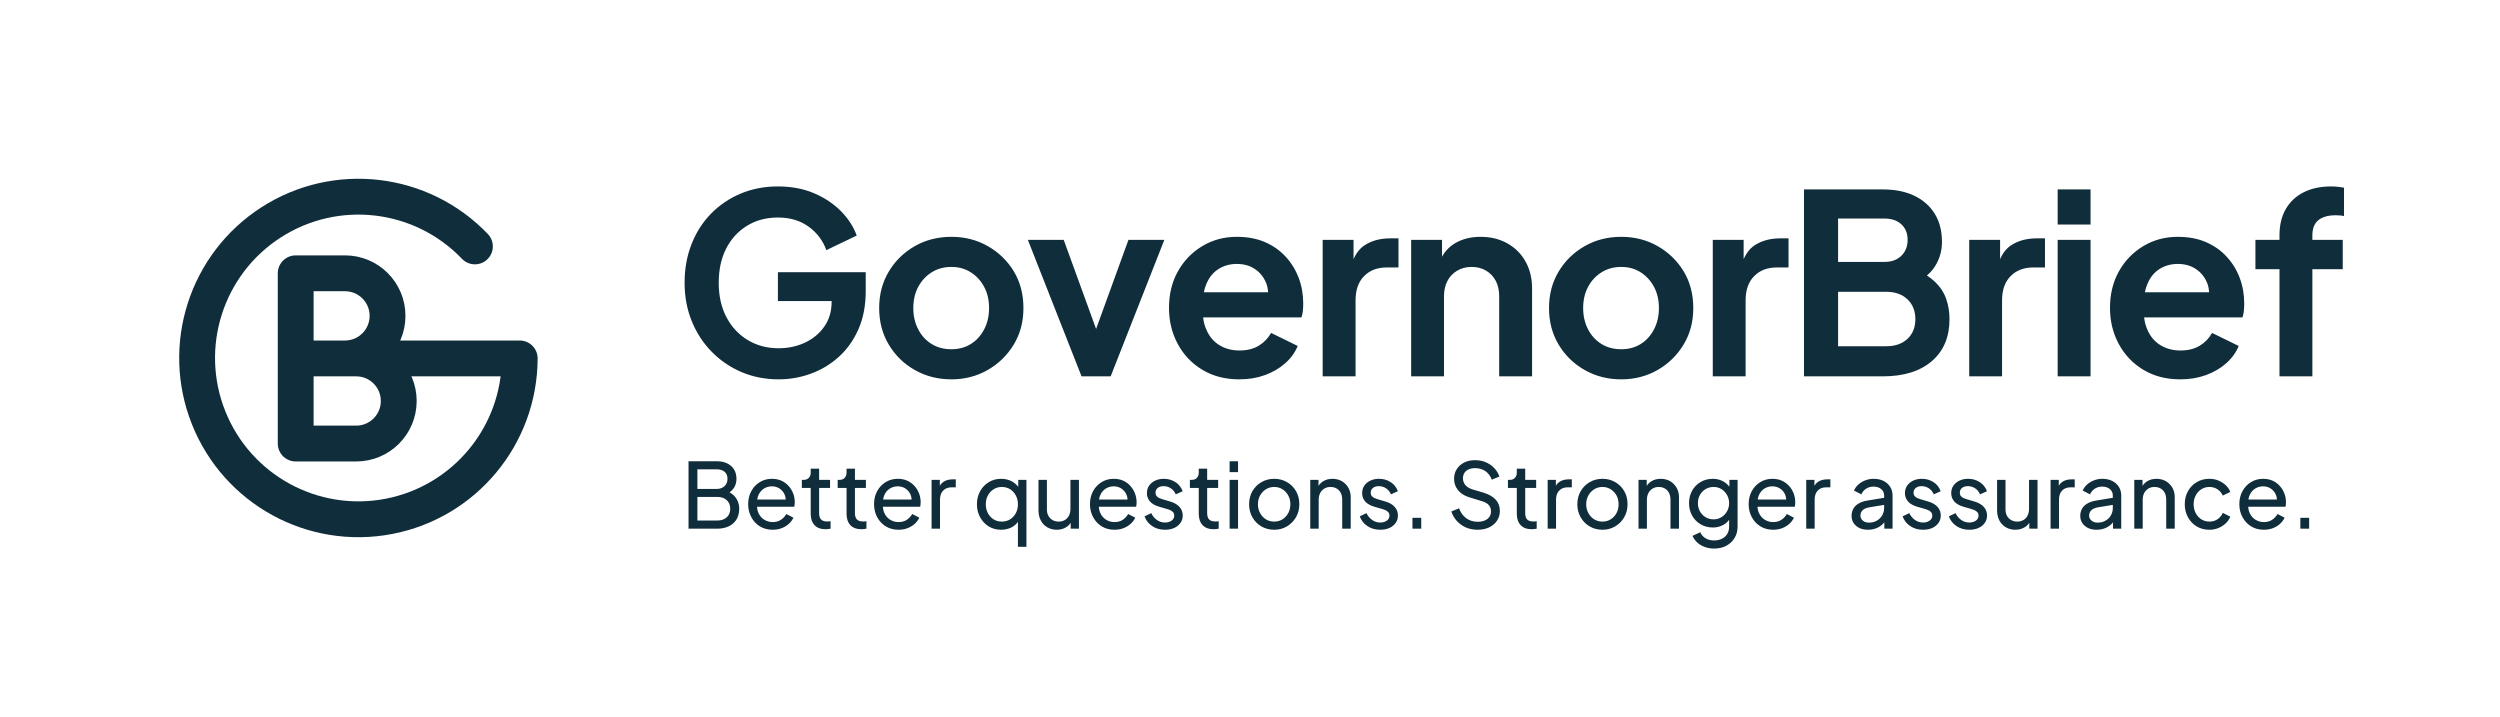
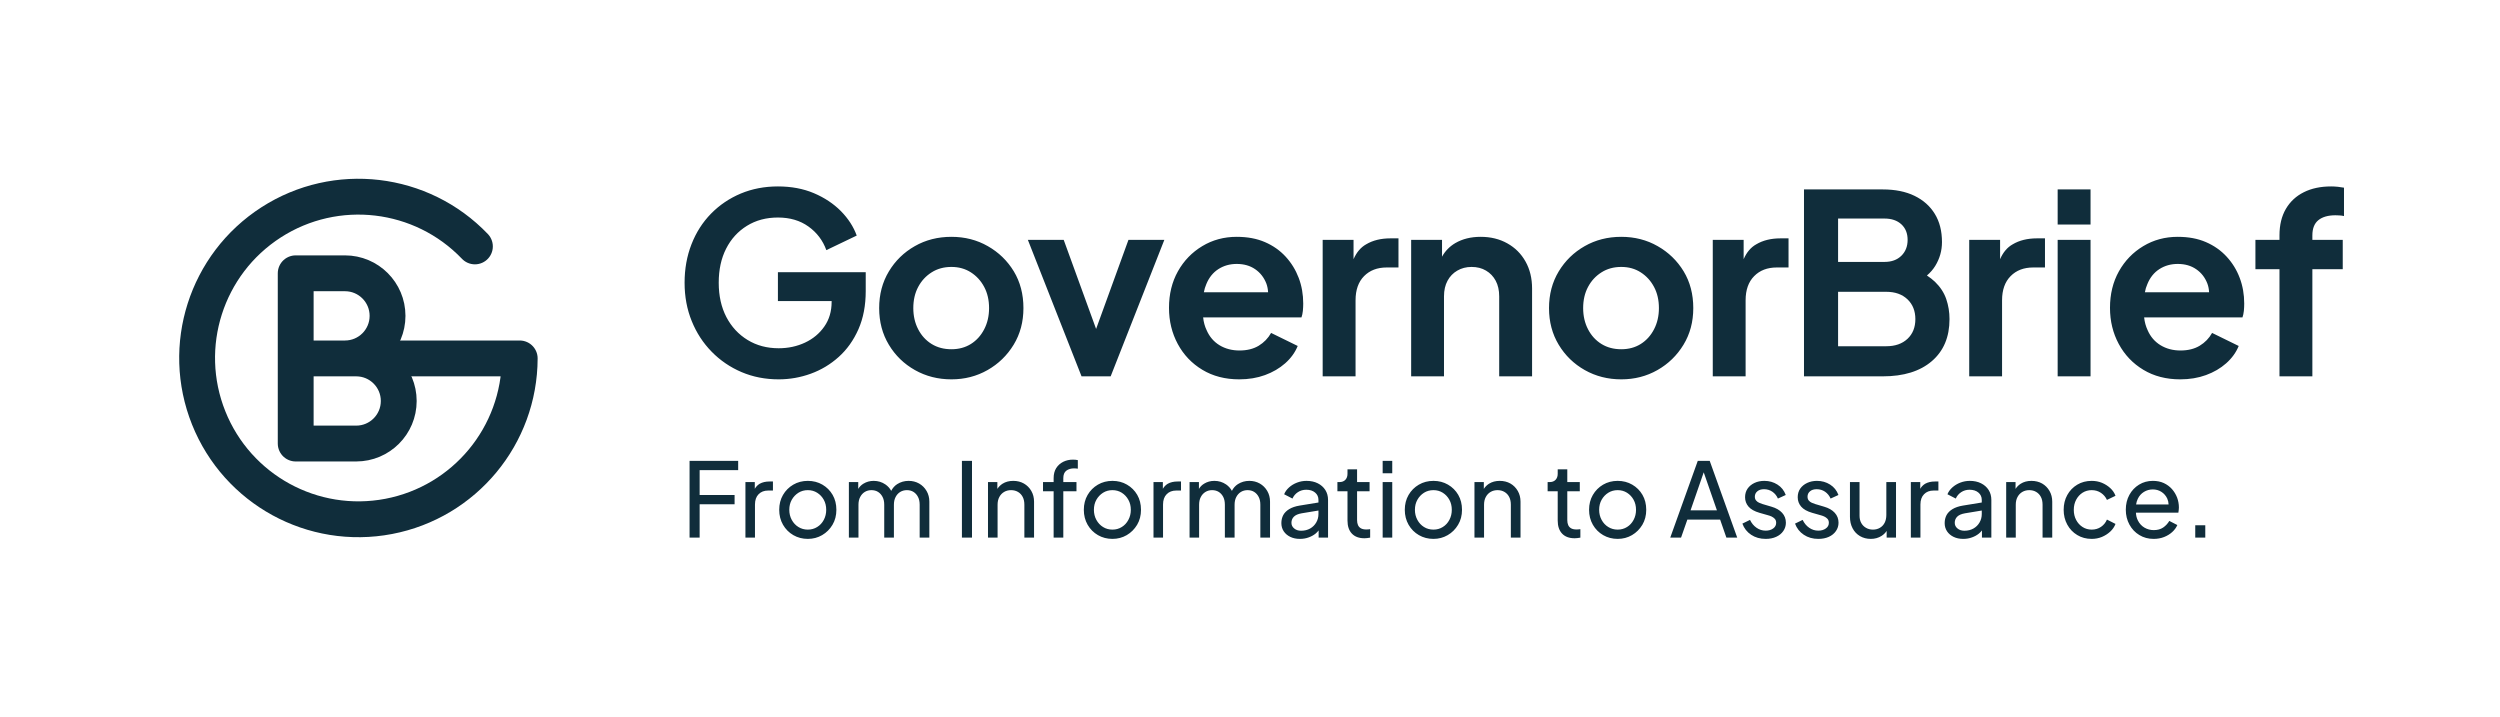
- <svg xmlns="http://www.w3.org/2000/svg" role="img" aria-label="GovernorBrief – Better questions. Stronger assurance." width="558" height="160" viewBox="0 0 558 160">
+ <svg xmlns="http://www.w3.org/2000/svg" role="img" aria-label="GovernorBrief – From Information to Assurance." width="558" height="160" viewBox="0 0 558 160">
  <g transform="translate(30 30)">
    <path d="M76,25 A36,36 0 1 0 86,50 L57,50" fill="none" stroke="#102d3b" stroke-width="8" stroke-linecap="round" stroke-linejoin="round" />
    <path d="M36,31 V69 M36,31 H47 a9.5,9.5 0 0 1 0,19 H36 M47,50 H49.5 a9.5,9.5 0 0 1 0,19 H36" fill="none" stroke="#102d3b" stroke-width="8" stroke-linecap="round" stroke-linejoin="round" />
  </g>
  <path d="M173.8 84.67L173.8 84.67Q169.32 84.67 165.51 83.05Q161.7 81.42 158.85 78.51Q155.99 75.6 154.4 71.68Q152.8 67.76 152.8 63.11Q152.8 58.46 154.34 54.52Q155.88 50.57 158.71 47.68Q161.54 44.8 165.34 43.2Q169.15 41.61 173.63 41.61Q178.11 41.61 181.67 43.12Q185.22 44.63 187.69 47.12Q190.15 49.62 191.22 52.58L191.22 52.58L184.44 55.83Q183.26 52.58 180.46 50.57Q177.66 48.55 173.63 48.55L173.63 48.55Q169.71 48.55 166.72 50.4Q163.72 52.25 162.07 55.5Q160.42 58.74 160.42 63.11Q160.42 67.48 162.12 70.76Q163.83 74.03 166.86 75.88Q169.88 77.73 173.8 77.73L173.8 77.73Q176.99 77.73 179.68 76.47Q182.37 75.21 183.99 72.88Q185.62 70.56 185.62 67.37L185.62 67.37L185.62 67.2L173.63 67.2L173.63 60.76L193.23 60.76L193.23 64.96Q193.23 69.78 191.61 73.47Q189.98 77.17 187.21 79.66Q184.44 82.15 180.97 83.41Q177.5 84.67 173.8 84.67M212.36 84.67L212.36 84.67Q207.88 84.67 204.21 82.6Q200.54 80.53 198.39 76.94Q196.23 73.36 196.23 68.77L196.23 68.77Q196.23 64.18 198.39 60.59Q200.54 57.01 204.18 54.94Q207.82 52.86 212.36 52.86L212.36 52.86Q216.84 52.86 220.48 54.94Q224.12 57.01 226.28 60.56Q228.43 64.12 228.43 68.77L228.43 68.77Q228.43 73.36 226.25 76.94Q224.06 80.53 220.42 82.6Q216.78 84.67 212.36 84.67M212.36 77.95L212.36 77.95Q214.82 77.95 216.7 76.78Q218.58 75.6 219.67 73.5Q220.76 71.4 220.76 68.77L220.76 68.77Q220.76 66.08 219.67 64.04Q218.58 61.99 216.7 60.79Q214.82 59.58 212.36 59.58L212.36 59.58Q209.84 59.58 207.94 60.79Q206.03 61.99 204.94 64.04Q203.85 66.08 203.85 68.77L203.85 68.77Q203.85 71.4 204.94 73.5Q206.03 75.6 207.94 76.78Q209.84 77.95 212.36 77.95M247.9 84L241.4 84L229.42 53.54L237.42 53.54L244.65 73.42L251.87 53.54L259.88 53.54L247.9 84M276.6 84.67L276.6 84.67Q271.9 84.67 268.37 82.54Q264.84 80.42 262.88 76.78Q260.92 73.14 260.92 68.71L260.92 68.71Q260.92 64.12 262.91 60.56Q264.9 57.01 268.34 54.94Q271.78 52.86 276.04 52.86L276.04 52.86Q279.62 52.86 282.34 54.04Q285.06 55.22 286.96 57.29Q288.86 59.36 289.87 62.02Q290.88 64.68 290.88 67.76L290.88 67.76Q290.88 68.54 290.8 69.38Q290.71 70.22 290.49 70.84L290.49 70.84L268.54 70.84Q268.7 72.41 269.32 73.7L269.32 73.7Q270.27 75.88 272.2 77.06Q274.14 78.23 276.66 78.23Q279.18 78.23 280.94 77.17Q282.7 76.1 283.71 74.31L283.71 74.31L289.65 77.22Q288.75 79.41 286.85 81.09Q284.94 82.77 282.34 83.72Q279.74 84.67 276.6 84.67M268.7 65.24L268.7 65.24L283.04 65.24Q282.98 64.18 282.65 63.28L282.65 63.28Q281.86 61.26 280.16 60.09Q278.45 58.91 276.04 58.91L276.04 58.91Q273.74 58.91 271.95 60.06Q270.16 61.21 269.26 63.39L269.26 63.39Q268.87 64.29 268.7 65.24M302.56 84L295.22 84L295.22 53.54L302.11 53.54L302.11 57.85Q303.12 55.55 304.91 54.54L304.91 54.54Q307.15 53.2 310.34 53.2L310.34 53.2L312.14 53.2L312.14 59.7L309.5 59.7Q306.37 59.7 304.46 61.63Q302.56 63.56 302.56 67.03L302.56 67.03L302.56 84M322.3 84L314.97 84L314.97 53.54L321.86 53.54L321.86 57.29Q322.92 55.38 324.82 54.26L324.82 54.26Q327.23 52.86 330.48 52.86L330.48 52.86Q333.84 52.86 336.44 54.32Q339.05 55.78 340.5 58.38Q341.96 60.98 341.96 64.4L341.96 64.4L341.96 84L334.62 84L334.62 66.14Q334.62 64.12 333.84 62.66Q333.06 61.21 331.68 60.4Q330.31 59.58 328.46 59.58L328.46 59.58Q326.67 59.58 325.27 60.4Q323.87 61.21 323.09 62.66Q322.3 64.12 322.3 66.14L322.3 66.14L322.3 84M361.87 84.67L361.87 84.67Q357.39 84.67 353.72 82.6Q350.06 80.53 347.9 76.94Q345.74 73.36 345.74 68.77L345.74 68.77Q345.74 64.18 347.9 60.59Q350.06 57.01 353.7 54.94Q357.34 52.86 361.87 52.86L361.87 52.86Q366.35 52.86 369.99 54.94Q373.63 57.01 375.79 60.56Q377.94 64.12 377.94 68.77L377.94 68.77Q377.94 73.36 375.76 76.94Q373.58 80.53 369.94 82.6Q366.3 84.67 361.87 84.67M361.87 77.95L361.87 77.95Q364.34 77.95 366.21 76.78Q368.09 75.6 369.18 73.5Q370.27 71.4 370.27 68.77L370.27 68.77Q370.27 66.08 369.18 64.04Q368.09 61.99 366.21 60.79Q364.34 59.58 361.87 59.58L361.87 59.58Q359.35 59.58 357.45 60.79Q355.54 61.99 354.45 64.04Q353.36 66.08 353.36 68.77L353.36 68.77Q353.36 71.4 354.45 73.5Q355.54 75.6 357.45 76.78Q359.35 77.95 361.87 77.95M389.62 84L382.29 84L382.29 53.54L389.18 53.54L389.18 57.85Q390.18 55.55 391.98 54.54L391.98 54.54Q394.22 53.2 397.41 53.2L397.41 53.2L399.2 53.2L399.2 59.7L396.57 59.7Q393.43 59.7 391.53 61.63Q389.62 63.56 389.62 67.03L389.62 67.03L389.62 84M420.23 84L402.65 84L402.65 42.28L420.23 42.28Q424.38 42.28 427.32 43.71Q430.26 45.14 431.85 47.74Q433.45 50.34 433.45 54.04L433.45 54.04Q433.45 56.9 431.94 59.36L431.94 59.36Q431.21 60.54 430.09 61.49L430.09 61.49Q431.1 62.16 431.88 62.89L431.88 62.89Q433.67 64.62 434.4 66.75Q435.13 68.88 435.13 71.23L435.13 71.23Q435.13 77.22 431.18 80.61Q427.23 84 420.23 84L420.23 84M410.26 65.13L410.26 77.28L421.02 77.28Q423.98 77.28 425.75 75.63Q427.51 73.98 427.51 71.23Q427.51 68.49 425.75 66.81Q423.98 65.13 421.02 65.13L421.02 65.13L410.26 65.13M410.26 48.78L410.26 58.46L420.62 58.46Q422.98 58.46 424.38 57.09Q425.78 55.72 425.78 53.54Q425.78 51.35 424.38 50.06Q422.98 48.78 420.62 48.78L420.62 48.78L410.26 48.78M446.86 84L439.53 84L439.53 53.54L446.42 53.54L446.42 57.85Q447.42 55.55 449.22 54.54L449.22 54.54Q451.46 53.2 454.65 53.2L454.65 53.2L456.44 53.2L456.44 59.7L453.81 59.7Q450.67 59.7 448.77 61.63Q446.86 63.56 446.86 67.03L446.86 67.03L446.86 84M466.61 84L459.27 84L459.27 53.54L466.61 53.54L466.61 84M466.61 50.12L459.27 50.12L459.27 42.28L466.61 42.28L466.61 50.12M486.63 84.67L486.63 84.67Q481.93 84.67 478.4 82.54Q474.87 80.42 472.91 76.78Q470.95 73.14 470.95 68.71L470.95 68.71Q470.95 64.12 472.94 60.56Q474.93 57.01 478.37 54.94Q481.82 52.86 486.07 52.86L486.07 52.86Q489.66 52.86 492.37 54.04Q495.09 55.22 496.99 57.29Q498.9 59.36 499.9 62.02Q500.91 64.68 500.91 67.76L500.91 67.76Q500.91 68.54 500.83 69.38Q500.74 70.22 500.52 70.84L500.52 70.84L478.57 70.84Q478.74 72.41 479.35 73.7L479.35 73.7Q480.3 75.88 482.24 77.06Q484.17 78.23 486.69 78.23Q489.21 78.23 490.97 77.17Q492.74 76.1 493.74 74.31L493.74 74.31L499.68 77.22Q498.78 79.41 496.88 81.09Q494.98 82.77 492.37 83.72Q489.77 84.67 486.63 84.67M478.74 65.24L478.74 65.24L493.07 65.24Q493.02 64.18 492.68 63.28L492.68 63.28Q491.9 61.26 490.19 60.09Q488.48 58.91 486.07 58.91L486.07 58.91Q483.78 58.91 481.98 60.06Q480.19 61.21 479.3 63.39L479.3 63.39Q478.9 64.29 478.74 65.24M516.12 84L508.78 84L508.78 60.09L503.41 60.09L503.41 53.54L508.78 53.54L508.78 52.53Q508.78 49.06 510.21 46.62Q511.64 44.18 514.22 42.9Q516.79 41.61 520.32 41.61L520.32 41.61Q520.99 41.61 521.8 41.69Q522.62 41.78 523.18 41.89L523.18 41.89L523.18 48.22Q522.62 48.1 522.14 48.08Q521.66 48.05 521.27 48.05L521.27 48.05Q518.81 48.05 517.46 49.14Q516.12 50.23 516.12 52.53L516.12 52.53L516.12 53.54L522.9 53.54L522.9 60.09L516.12 60.09L516.12 84" fill="#102d3b" />
-   <path d="M160.02 118L153.68 118L153.68 102.95L160 102.95Q161.35 102.95 162.33 103.44Q163.31 103.92 163.85 104.8Q164.38 105.68 164.38 106.89L164.38 106.89Q164.38 108 163.82 108.89L163.82 108.89Q163.43 109.48 162.85 109.9L162.85 109.9Q163.33 110.16 163.72 110.51L163.72 110.51Q164.34 111.11 164.67 111.89Q164.99 112.67 164.99 113.54L164.99 113.54Q164.99 115.62 163.66 116.81Q162.32 118 160.02 118L160.02 118M155.66 110.91L155.66 116.18L160.1 116.18Q161.41 116.18 162.2 115.47Q162.99 114.77 162.99 113.56Q162.99 112.34 162.2 111.63Q161.41 110.91 160.1 110.91L160.1 110.91L155.66 110.91M155.66 104.75L155.66 109.13L159.96 109.13Q161.05 109.13 161.72 108.5Q162.38 107.86 162.38 106.87L162.38 106.87Q162.38 105.84 161.72 105.29Q161.05 104.75 159.96 104.75L159.96 104.75L155.66 104.75M172.44 118.24L172.44 118.24Q170.87 118.24 169.63 117.5Q168.4 116.75 167.7 115.44Q166.99 114.14 166.99 112.53L166.99 112.53Q166.99 110.89 167.69 109.62Q168.38 108.34 169.58 107.61Q170.79 106.87 172.28 106.87L172.28 106.87Q173.49 106.87 174.43 107.3Q175.37 107.74 176.03 108.48Q176.68 109.21 177.04 110.15Q177.39 111.09 177.39 112.1L177.39 112.1Q177.39 112.32 177.36 112.6Q177.33 112.87 177.29 113.11L177.29 113.11L168.97 113.11Q169.01 113.96 169.35 114.63L169.35 114.63Q169.8 115.54 170.63 116.03Q171.47 116.53 172.46 116.53L172.46 116.53Q173.55 116.53 174.3 116.02Q175.05 115.52 175.51 114.73L175.51 114.73L177.09 115.54Q176.77 116.28 176.09 116.9Q175.41 117.52 174.49 117.88Q173.57 118.24 172.44 118.24M169.01 111.5L169.01 111.5L175.37 111.5Q175.35 110.87 175.11 110.34L175.11 110.34Q174.72 109.52 173.98 109.03Q173.23 108.55 172.28 108.55Q171.33 108.55 170.54 109.03Q169.76 109.52 169.33 110.4L169.33 110.4Q169.09 110.91 169.01 111.5M184.26 118.12L184.26 118.12Q182.66 118.12 181.81 117.21Q180.95 116.3 180.95 114.65L180.95 114.65L180.95 108.91L178.97 108.91L178.97 107.11L179.37 107.11Q180.1 107.11 180.52 106.67Q180.95 106.22 180.95 105.5L180.95 105.5L180.95 104.61L182.83 104.61L182.83 107.11L185.27 107.11L185.27 108.91L182.83 108.91L182.83 114.59Q182.83 115.13 183 115.54Q183.17 115.94 183.57 116.17Q183.98 116.4 184.64 116.4L184.64 116.4Q184.78 116.4 185 116.38Q185.21 116.36 185.39 116.34L185.39 116.34L185.39 118Q185.13 118.06 184.8 118.09Q184.48 118.12 184.26 118.12M192.26 118.12L192.26 118.12Q190.66 118.12 189.8 117.21Q188.95 116.3 188.95 114.65L188.95 114.65L188.95 108.91L186.97 108.91L186.97 107.11L187.37 107.11Q188.1 107.11 188.52 106.67Q188.95 106.22 188.95 105.5L188.95 105.5L188.95 104.61L190.82 104.61L190.82 107.11L193.27 107.11L193.27 108.91L190.82 108.91L190.82 114.59Q190.82 115.13 191 115.54Q191.17 115.94 191.57 116.17Q191.98 116.4 192.64 116.4L192.64 116.4Q192.78 116.4 193 116.38Q193.21 116.36 193.39 116.34L193.39 116.34L193.39 118Q193.13 118.06 192.8 118.09Q192.48 118.12 192.26 118.12M200.54 118.24L200.54 118.24Q198.96 118.24 197.73 117.5Q196.5 116.75 195.79 115.44Q195.09 114.14 195.09 112.53L195.09 112.53Q195.09 110.89 195.78 109.62Q196.48 108.34 197.68 107.61Q198.88 106.87 200.38 106.87L200.38 106.87Q201.59 106.87 202.53 107.3Q203.47 107.74 204.13 108.48Q204.78 109.21 205.14 110.15Q205.49 111.09 205.49 112.1L205.49 112.1Q205.49 112.32 205.46 112.6Q205.43 112.87 205.39 113.11L205.39 113.11L197.07 113.11Q197.11 113.96 197.45 114.63L197.45 114.63Q197.89 115.54 198.73 116.03Q199.57 116.53 200.56 116.53L200.56 116.53Q201.65 116.53 202.4 116.02Q203.15 115.52 203.61 114.73L203.61 114.73L205.19 115.54Q204.86 116.28 204.19 116.9Q203.51 117.52 202.59 117.88Q201.67 118.24 200.54 118.24M197.11 111.5L197.11 111.5L203.47 111.5Q203.45 110.87 203.21 110.34L203.21 110.34Q202.82 109.52 202.08 109.03Q201.33 108.55 200.38 108.55Q199.43 108.55 198.64 109.03Q197.85 109.52 197.43 110.4L197.43 110.4Q197.19 110.91 197.11 111.5M209.81 118L207.93 118L207.93 107.11L209.77 107.11L209.77 108.43Q210.14 107.8 210.74 107.44L210.74 107.44Q211.53 106.99 212.66 106.99L212.66 106.99L213.33 106.99L213.33 108.77L212.38 108.77Q211.23 108.77 210.52 109.49Q209.81 110.2 209.81 111.52L209.81 111.52L209.81 118M229.1 122.04L227.2 122.04L227.2 116.48Q226.68 117.21 225.87 117.66L225.87 117.66Q224.78 118.24 223.45 118.24L223.45 118.24Q221.91 118.24 220.69 117.5Q219.47 116.75 218.76 115.45Q218.05 114.16 218.05 112.57L218.05 112.57Q218.05 110.93 218.76 109.65Q219.47 108.36 220.69 107.62Q221.91 106.87 223.45 106.87L223.45 106.87Q224.8 106.87 225.85 107.44L225.85 107.44Q226.7 107.92 227.27 108.65L227.27 108.65L227.27 107.11L229.1 107.11L229.1 122.04M223.61 116.42L223.61 116.42Q224.64 116.42 225.45 115.92Q226.26 115.41 226.73 114.54Q227.2 113.66 227.2 112.57L227.2 112.57Q227.2 111.46 226.73 110.58Q226.26 109.7 225.45 109.19Q224.64 108.69 223.61 108.69L223.61 108.69Q222.6 108.69 221.78 109.2Q220.96 109.72 220.5 110.58Q220.03 111.44 220.03 112.57L220.03 112.57Q220.03 113.66 220.5 114.54Q220.96 115.41 221.77 115.92Q222.58 116.42 223.61 116.42M235.87 118.24L235.87 118.24Q234.7 118.24 233.76 117.7Q232.82 117.15 232.31 116.17Q231.79 115.19 231.79 113.92L231.79 113.92L231.79 107.11L233.67 107.11L233.67 113.72Q233.67 114.53 234 115.13Q234.34 115.74 234.93 116.08Q235.53 116.42 236.29 116.42Q237.06 116.42 237.66 116.08Q238.25 115.74 238.59 115.09Q238.92 114.44 238.92 113.56L238.92 113.56L238.92 107.11L240.82 107.11L240.82 118L238.98 118L238.98 116.69Q238.6 117.27 237.99 117.66L237.99 117.66Q237.06 118.24 235.87 118.24M248.74 118.24L248.74 118.24Q247.16 118.24 245.93 117.5Q244.7 116.75 243.99 115.44Q243.28 114.14 243.28 112.53L243.28 112.53Q243.28 110.89 243.98 109.62Q244.68 108.34 245.88 107.61Q247.08 106.87 248.58 106.87L248.58 106.87Q249.79 106.87 250.73 107.3Q251.67 107.74 252.32 108.48Q252.98 109.21 253.33 110.15Q253.69 111.09 253.69 112.1L253.69 112.1Q253.69 112.32 253.66 112.6Q253.63 112.87 253.59 113.11L253.59 113.11L245.26 113.11Q245.3 113.96 245.65 114.63L245.65 114.63Q246.09 115.54 246.93 116.03Q247.77 116.53 248.76 116.53L248.76 116.53Q249.85 116.53 250.6 116.02Q251.34 115.52 251.81 114.73L251.81 114.73L253.38 115.54Q253.06 116.28 252.38 116.9Q251.71 117.52 250.79 117.88Q249.87 118.24 248.74 118.24M245.3 111.5L245.3 111.5L251.67 111.5Q251.65 110.87 251.4 110.34L251.4 110.34Q251.02 109.52 250.27 109.03Q249.53 108.55 248.58 108.55Q247.63 108.55 246.84 109.03Q246.05 109.52 245.63 110.4L245.63 110.4Q245.38 110.91 245.3 111.5M260.03 118.24L260.03 118.24Q258.39 118.24 257.18 117.43Q255.97 116.63 255.46 115.25L255.46 115.25L256.96 114.53Q257.42 115.5 258.23 116.06Q259.04 116.63 260.03 116.63L260.03 116.63Q260.92 116.63 261.5 116.2Q262.09 115.78 262.09 115.09L262.09 115.09Q262.09 114.61 261.82 114.31Q261.54 114.02 261.16 113.85Q260.78 113.68 260.45 113.6L260.45 113.6L258.82 113.13Q257.34 112.71 256.67 111.92Q255.99 111.13 255.99 110.08L255.99 110.08Q255.99 109.11 256.48 108.39Q256.98 107.68 257.84 107.27Q258.7 106.87 259.77 106.87L259.77 106.87Q261.2 106.87 262.34 107.6Q263.48 108.32 263.97 109.64L263.97 109.64L262.43 110.34Q262.07 109.5 261.34 109Q260.62 108.51 259.71 108.51L259.71 108.51Q258.88 108.51 258.39 108.92Q257.91 109.33 257.91 109.96L257.91 109.96Q257.91 110.42 258.15 110.72Q258.39 111.01 258.74 111.16Q259.08 111.31 259.4 111.41L259.4 111.41L261.18 111.94Q262.51 112.32 263.25 113.13Q263.99 113.94 263.99 115.07L263.99 115.07Q263.99 115.98 263.48 116.71Q262.98 117.43 262.09 117.84Q261.2 118.24 260.03 118.24M270.88 118.12L270.88 118.12Q269.28 118.12 268.42 117.21Q267.56 116.3 267.56 114.65L267.56 114.65L267.56 108.91L265.58 108.91L265.58 107.11L265.99 107.11Q266.72 107.11 267.14 106.67Q267.56 106.22 267.56 105.5L267.56 105.5L267.56 104.61L269.44 104.61L269.44 107.11L271.89 107.11L271.89 108.91L269.44 108.91L269.44 114.59Q269.44 115.13 269.61 115.54Q269.79 115.94 270.19 116.17Q270.59 116.4 271.26 116.4L271.26 116.4Q271.4 116.4 271.61 116.38Q271.83 116.36 272.01 116.34L272.01 116.34L272.01 118Q271.75 118.06 271.42 118.09Q271.1 118.12 270.88 118.12M276.33 118L274.45 118L274.45 107.11L276.33 107.11L276.33 118M276.33 105.38L274.45 105.38L274.45 102.95L276.33 102.95L276.33 105.38M284.41 118.24L284.41 118.24Q282.84 118.24 281.56 117.51Q280.29 116.77 279.54 115.47Q278.8 114.18 278.8 112.55L278.8 112.55Q278.8 110.91 279.53 109.64Q280.27 108.36 281.54 107.62Q282.82 106.87 284.41 106.87L284.41 106.87Q285.99 106.87 287.26 107.61Q288.53 108.34 289.27 109.62Q290.01 110.89 290.01 112.55L290.01 112.55Q290.01 114.2 289.24 115.49Q288.47 116.77 287.21 117.51Q285.95 118.24 284.41 118.24M284.41 116.42L284.41 116.42Q285.42 116.42 286.24 115.92Q287.06 115.41 287.53 114.53Q288.01 113.64 288.01 112.55L288.01 112.55Q288.01 111.44 287.53 110.58Q287.06 109.72 286.24 109.2Q285.42 108.69 284.41 108.69L284.41 108.69Q283.38 108.69 282.56 109.2Q281.74 109.72 281.26 110.58Q280.77 111.44 280.77 112.55L280.77 112.55Q280.77 113.64 281.26 114.53Q281.74 115.41 282.56 115.92Q283.38 116.42 284.41 116.42M294.33 118L292.45 118L292.45 107.11L294.29 107.11L294.29 108.45Q294.67 107.84 295.3 107.44L295.3 107.44Q296.19 106.87 297.4 106.87L297.4 106.87Q298.57 106.87 299.49 107.39Q300.41 107.92 300.94 108.85Q301.48 109.78 301.48 110.95L301.48 110.95L301.48 118L299.58 118L299.58 111.56Q299.58 110.65 299.26 110.02Q298.93 109.39 298.34 109.04Q297.74 108.69 296.98 108.69Q296.21 108.69 295.61 109.04Q295.02 109.39 294.67 110.03Q294.33 110.67 294.33 111.56L294.33 111.56L294.33 118M308.07 118.24L308.07 118.24Q306.43 118.24 305.22 117.43Q304 116.63 303.5 115.25L303.5 115.25L304.99 114.53Q305.46 115.5 306.27 116.06Q307.08 116.63 308.07 116.63L308.07 116.63Q308.95 116.63 309.54 116.2Q310.13 115.78 310.13 115.09L310.13 115.09Q310.13 114.61 309.85 114.31Q309.58 114.02 309.2 113.85Q308.81 113.68 308.49 113.6L308.49 113.6L306.85 113.13Q305.38 112.71 304.7 111.92Q304.03 111.13 304.03 110.08L304.03 110.08Q304.03 109.11 304.52 108.39Q305.01 107.68 305.87 107.27Q306.73 106.87 307.8 106.87L307.8 106.87Q309.24 106.87 310.38 107.6Q311.52 108.32 312 109.64L312 109.64L310.47 110.34Q310.11 109.5 309.38 109Q308.65 108.51 307.74 108.51L307.74 108.51Q306.91 108.51 306.43 108.92Q305.94 109.33 305.94 109.96L305.94 109.96Q305.94 110.42 306.19 110.72Q306.43 111.01 306.77 111.16Q307.12 111.31 307.44 111.41L307.44 111.41L309.22 111.94Q310.55 112.32 311.29 113.13Q312.02 113.94 312.02 115.07L312.02 115.07Q312.02 115.98 311.52 116.71Q311.01 117.43 310.13 117.84Q309.24 118.24 308.07 118.24M317.22 118L315.26 118L315.26 115.58L317.22 115.58L317.22 118M329.78 118.24L329.78 118.24Q328.35 118.24 327.15 117.71Q325.96 117.17 325.13 116.24Q324.31 115.31 323.94 114.16L323.94 114.16L325.66 113.45Q326.2 114.91 327.29 115.69Q328.37 116.46 329.82 116.46L329.82 116.46Q330.71 116.46 331.38 116.18Q332.04 115.9 332.42 115.38Q332.79 114.87 332.79 114.18L332.79 114.18Q332.79 113.23 332.25 112.68Q331.72 112.12 330.69 111.84L330.69 111.84L327.92 110.99Q326.29 110.49 325.42 109.39Q324.55 108.3 324.55 106.89L324.55 106.89Q324.55 105.66 325.14 104.72Q325.74 103.78 326.8 103.24Q327.86 102.71 329.21 102.71L329.21 102.71Q330.57 102.71 331.67 103.19Q332.77 103.68 333.54 104.5Q334.3 105.31 334.67 106.36L334.67 106.36L332.97 107.07Q332.49 105.8 331.52 105.14Q330.55 104.49 329.23 104.49L329.23 104.49Q328.43 104.49 327.81 104.76Q327.19 105.03 326.86 105.55Q326.53 106.06 326.53 106.77L326.53 106.77Q326.53 107.6 327.05 108.24Q327.58 108.89 328.65 109.23L328.65 109.23L331.17 109.98Q332.95 110.53 333.86 111.54Q334.77 112.55 334.77 114.04L334.77 114.04Q334.77 115.27 334.13 116.22Q333.5 117.17 332.38 117.71Q331.25 118.24 329.78 118.24M341.86 118.12L341.86 118.12Q340.26 118.12 339.41 117.21Q338.55 116.3 338.55 114.65L338.55 114.65L338.55 108.91L336.57 108.91L336.57 107.11L336.97 107.11Q337.7 107.11 338.12 106.67Q338.55 106.22 338.55 105.5L338.55 105.5L338.55 104.61L340.43 104.61L340.43 107.11L342.87 107.11L342.87 108.91L340.43 108.91L340.43 114.59Q340.43 115.13 340.6 115.54Q340.77 115.94 341.17 116.17Q341.58 116.4 342.24 116.4L342.24 116.4Q342.38 116.4 342.6 116.38Q342.81 116.36 342.99 116.34L342.99 116.34L342.99 118Q342.73 118.06 342.41 118.09Q342.08 118.12 341.86 118.12M347.31 118L345.44 118L345.44 107.11L347.27 107.11L347.27 108.43Q347.64 107.8 348.24 107.44L348.24 107.44Q349.03 106.99 350.16 106.99L350.16 106.99L350.83 106.99L350.83 108.77L349.88 108.77Q348.73 108.77 348.02 109.49Q347.31 110.2 347.31 111.52L347.31 111.52L347.31 118M357.68 118.24L357.68 118.24Q356.1 118.24 354.83 117.51Q353.56 116.77 352.81 115.47Q352.06 114.18 352.06 112.55L352.06 112.55Q352.06 110.91 352.8 109.64Q353.54 108.36 354.81 107.62Q356.08 106.87 357.68 106.87L357.68 106.87Q359.25 106.87 360.52 107.61Q361.8 108.34 362.53 109.62Q363.27 110.89 363.27 112.55L363.27 112.55Q363.27 114.2 362.5 115.49Q361.74 116.77 360.47 117.51Q359.21 118.24 357.68 118.24M357.68 116.42L357.68 116.42Q358.69 116.42 359.5 115.92Q360.32 115.41 360.8 114.53Q361.27 113.64 361.27 112.55L361.27 112.55Q361.27 111.44 360.8 110.58Q360.32 109.72 359.5 109.2Q358.69 108.69 357.68 108.69L357.68 108.69Q356.65 108.69 355.83 109.2Q355.01 109.72 354.53 110.58Q354.04 111.44 354.04 112.55L354.04 112.55Q354.04 113.64 354.53 114.53Q355.01 115.41 355.83 115.92Q356.65 116.42 357.68 116.42M367.59 118L365.72 118L365.72 107.11L367.55 107.11L367.55 108.45Q367.94 107.84 368.56 107.44L368.56 107.44Q369.45 106.87 370.66 106.87L370.66 106.87Q371.84 106.87 372.76 107.39Q373.67 107.92 374.21 108.85Q374.75 109.78 374.75 110.95L374.75 110.95L374.75 118L372.85 118L372.85 111.56Q372.85 110.65 372.52 110.02Q372.2 109.39 371.6 109.04Q371.01 108.69 370.24 108.69Q369.47 108.69 368.88 109.04Q368.28 109.39 367.94 110.03Q367.59 110.67 367.59 111.56L367.59 111.56L367.59 118M382.62 122.44L382.62 122.44Q381.47 122.44 380.49 122.08Q379.51 121.72 378.82 121.08Q378.12 120.44 377.76 119.6L377.76 119.6L379.51 118.79Q379.8 119.56 380.59 120.09Q381.39 120.63 382.6 120.63L382.6 120.63Q383.53 120.63 384.29 120.27Q385.05 119.92 385.49 119.22Q385.94 118.53 385.94 117.54L385.94 117.54L385.94 116.02Q385.43 116.73 384.66 117.15L384.66 117.15Q383.59 117.74 382.32 117.74L382.32 117.74Q380.79 117.74 379.57 117.02Q378.36 116.3 377.67 115.06Q376.99 113.82 376.99 112.3L376.99 112.3Q376.99 110.77 377.67 109.54Q378.36 108.3 379.56 107.59Q380.76 106.87 382.3 106.87L382.3 106.87Q383.57 106.87 384.62 107.44L384.62 107.44Q385.43 107.9 386 108.63L386 108.63L386 107.11L387.83 107.11L387.83 117.54Q387.83 118.95 387.17 120.06Q386.5 121.17 385.32 121.81Q384.14 122.44 382.62 122.44M382.48 115.92L382.48 115.92Q383.45 115.92 384.23 115.43Q385.01 114.95 385.47 114.13Q385.94 113.31 385.94 112.3L385.94 112.3Q385.94 111.31 385.47 110.49Q385.01 109.66 384.23 109.17Q383.45 108.69 382.48 108.69L382.48 108.69Q381.49 108.69 380.68 109.17Q379.88 109.66 379.42 110.48Q378.97 111.29 378.97 112.3Q378.97 113.31 379.42 114.13Q379.88 114.95 380.67 115.43Q381.47 115.92 382.48 115.92M395.75 118.24L395.75 118.24Q394.18 118.24 392.95 117.5Q391.71 116.75 391.01 115.44Q390.3 114.14 390.3 112.53L390.3 112.53Q390.3 110.89 391 109.62Q391.69 108.34 392.9 107.61Q394.1 106.87 395.59 106.87L395.59 106.87Q396.8 106.87 397.74 107.3Q398.68 107.74 399.34 108.48Q400 109.21 400.35 110.15Q400.7 111.09 400.7 112.1L400.7 112.1Q400.7 112.32 400.67 112.6Q400.64 112.87 400.6 113.11L400.6 113.11L392.28 113.11Q392.32 113.96 392.66 114.63L392.66 114.63Q393.11 115.54 393.95 116.03Q394.78 116.53 395.77 116.53L395.77 116.53Q396.86 116.53 397.61 116.02Q398.36 115.52 398.82 114.73L398.82 114.73L400.4 115.54Q400.08 116.28 399.4 116.9Q398.72 117.52 397.8 117.88Q396.88 118.24 395.75 118.24M392.32 111.5L392.32 111.5L398.68 111.5Q398.66 110.87 398.42 110.34L398.42 110.34Q398.04 109.52 397.29 109.03Q396.54 108.55 395.59 108.55Q394.64 108.55 393.85 109.03Q393.07 109.52 392.64 110.4L392.64 110.4Q392.4 110.91 392.32 111.5M405.03 118L403.15 118L403.15 107.11L404.98 107.11L404.98 108.43Q405.35 107.8 405.95 107.44L405.95 107.44Q406.74 106.99 407.87 106.99L407.87 106.99L408.54 106.99L408.54 108.77L407.59 108.77Q406.44 108.77 405.73 109.49Q405.03 110.2 405.03 111.52L405.03 111.52L405.03 118M416.9 118.24L416.9 118.24Q415.83 118.24 415.01 117.85Q414.2 117.45 413.73 116.76Q413.27 116.06 413.27 115.15L413.27 115.15Q413.27 114.28 413.64 113.59Q414.01 112.89 414.81 112.4Q415.61 111.92 416.82 111.72L416.82 111.72L420.54 111.11L420.54 110.61Q420.54 109.72 419.88 109.16Q419.23 108.61 418.16 108.61L418.16 108.61Q417.23 108.61 416.51 109.08Q415.79 109.56 415.45 110.34L415.45 110.34L413.81 109.5Q414.12 108.75 414.78 108.15Q415.45 107.56 416.34 107.21Q417.23 106.87 418.2 106.87L418.2 106.87Q419.45 106.87 420.4 107.34Q421.35 107.82 421.88 108.66Q422.42 109.5 422.42 110.61L422.42 110.61L422.42 118L420.58 118L420.58 116.59Q420.32 116.91 419.99 117.19L419.99 117.19Q419.41 117.68 418.62 117.96Q417.83 118.24 416.9 118.24M420.54 113.37L420.54 112.69L417.25 113.23Q416.2 113.41 415.72 113.9Q415.25 114.38 415.25 115.09L415.25 115.09Q415.25 115.76 415.78 116.2Q416.32 116.65 417.12 116.65L417.12 116.65Q418.16 116.65 418.91 116.21Q419.67 115.78 420.1 115.03Q420.54 114.28 420.54 113.37L420.54 113.37M429.22 118.24L429.22 118.24Q427.59 118.24 426.38 117.43Q425.16 116.63 424.66 115.25L424.66 115.25L426.15 114.53Q426.62 115.5 427.43 116.06Q428.23 116.63 429.22 116.63L429.22 116.63Q430.11 116.63 430.7 116.2Q431.29 115.78 431.29 115.09L431.29 115.09Q431.29 114.61 431.01 114.31Q430.74 114.02 430.36 113.85Q429.97 113.68 429.65 113.6L429.65 113.6L428.01 113.13Q426.54 112.71 425.86 111.92Q425.18 111.13 425.18 110.08L425.18 110.08Q425.18 109.11 425.68 108.39Q426.17 107.68 427.03 107.27Q427.89 106.87 428.96 106.87L428.96 106.87Q430.4 106.87 431.54 107.6Q432.68 108.32 433.16 109.64L433.16 109.64L431.63 110.34Q431.26 109.5 430.54 109Q429.81 108.51 428.9 108.51L428.9 108.51Q428.07 108.51 427.59 108.92Q427.1 109.33 427.1 109.96L427.1 109.96Q427.1 110.42 427.35 110.72Q427.59 111.01 427.93 111.16Q428.28 111.31 428.6 111.41L428.6 111.41L430.38 111.94Q431.71 112.32 432.45 113.13Q433.18 113.94 433.18 115.07L433.18 115.07Q433.18 115.98 432.68 116.71Q432.17 117.43 431.29 117.84Q430.4 118.24 429.22 118.24M439.55 118.24L439.55 118.24Q437.91 118.24 436.7 117.43Q435.49 116.63 434.98 115.25L434.98 115.25L436.48 114.53Q436.94 115.5 437.75 116.06Q438.56 116.63 439.55 116.63L439.55 116.63Q440.44 116.63 441.02 116.2Q441.61 115.78 441.61 115.09L441.61 115.09Q441.61 114.61 441.33 114.31Q441.06 114.02 440.68 113.85Q440.29 113.68 439.97 113.6L439.97 113.6L438.33 113.13Q436.86 112.71 436.18 111.92Q435.51 111.13 435.51 110.08L435.51 110.08Q435.51 109.11 436 108.39Q436.5 107.68 437.36 107.27Q438.21 106.87 439.28 106.87L439.28 106.87Q440.72 106.87 441.86 107.6Q443 108.32 443.49 109.64L443.49 109.64L441.95 110.34Q441.59 109.5 440.86 109Q440.13 108.51 439.22 108.51L439.22 108.51Q438.4 108.51 437.91 108.92Q437.43 109.33 437.43 109.96L437.43 109.96Q437.43 110.42 437.67 110.72Q437.91 111.01 438.25 111.16Q438.6 111.31 438.92 111.41L438.92 111.41L440.7 111.94Q442.03 112.32 442.77 113.13Q443.51 113.94 443.51 115.07L443.51 115.07Q443.51 115.98 443 116.71Q442.5 117.43 441.61 117.84Q440.72 118.24 439.55 118.24M449.83 118.24L449.83 118.24Q448.66 118.24 447.72 117.7Q446.78 117.15 446.26 116.17Q445.75 115.19 445.75 113.92L445.75 113.92L445.75 107.11L447.63 107.11L447.63 113.72Q447.63 114.53 447.96 115.13Q448.29 115.74 448.89 116.08Q449.49 116.42 450.25 116.42Q451.02 116.42 451.62 116.08Q452.21 115.74 452.55 115.09Q452.88 114.44 452.88 113.56L452.88 113.56L452.88 107.11L454.78 107.11L454.78 118L452.94 118L452.94 116.69Q452.56 117.27 451.95 117.66L451.95 117.66Q451.02 118.24 449.83 118.24M459.57 118L457.69 118L457.69 107.11L459.52 107.11L459.52 108.43Q459.89 107.8 460.49 107.44L460.49 107.44Q461.28 106.99 462.41 106.99L462.41 106.99L463.08 106.99L463.08 108.77L462.13 108.77Q460.98 108.77 460.27 109.49Q459.57 110.2 459.57 111.52L459.57 111.52L459.57 118M467.95 118.24L467.95 118.24Q466.88 118.24 466.06 117.85Q465.24 117.45 464.78 116.76Q464.31 116.06 464.31 115.15L464.31 115.15Q464.31 114.28 464.69 113.59Q465.06 112.89 465.86 112.4Q466.66 111.92 467.87 111.72L467.87 111.72L471.58 111.11L471.58 110.61Q471.58 109.72 470.93 109.16Q470.27 108.61 469.2 108.61L469.2 108.61Q468.27 108.61 467.55 109.08Q466.84 109.56 466.49 110.34L466.49 110.34L464.86 109.5Q465.16 108.75 465.83 108.15Q466.49 107.56 467.38 107.21Q468.27 106.87 469.24 106.87L469.24 106.87Q470.49 106.87 471.44 107.34Q472.39 107.82 472.93 108.66Q473.46 109.5 473.46 110.61L473.46 110.61L473.46 118L471.62 118L471.62 116.59Q471.36 116.91 471.04 117.19L471.04 117.19Q470.45 117.68 469.67 117.96Q468.88 118.24 467.95 118.24M471.58 113.37L471.58 112.69L468.29 113.23Q467.24 113.41 466.77 113.9Q466.29 114.38 466.29 115.09L466.29 115.09Q466.29 115.76 466.83 116.2Q467.36 116.65 468.17 116.65L468.17 116.65Q469.2 116.65 469.96 116.21Q470.72 115.78 471.15 115.03Q471.58 114.28 471.58 113.37L471.58 113.37M478.25 118L476.37 118L476.37 107.11L478.21 107.11L478.21 108.45Q478.59 107.84 479.22 107.44L479.22 107.44Q480.11 106.87 481.32 106.87L481.32 106.87Q482.49 106.87 483.41 107.39Q484.33 107.92 484.87 108.85Q485.4 109.78 485.4 110.95L485.4 110.95L485.4 118L483.5 118L483.5 111.56Q483.5 110.65 483.18 110.02Q482.86 109.39 482.26 109.04Q481.66 108.69 480.9 108.69Q480.13 108.69 479.53 109.04Q478.94 109.39 478.59 110.03Q478.25 110.67 478.25 111.56L478.25 111.56L478.25 118M493.14 118.24L493.14 118.24Q491.54 118.24 490.3 117.5Q489.06 116.75 488.35 115.45Q487.64 114.16 487.64 112.55L487.64 112.55Q487.64 110.91 488.35 109.64Q489.06 108.36 490.3 107.62Q491.54 106.87 493.14 106.87L493.14 106.87Q494.21 106.87 495.14 107.25Q496.07 107.64 496.77 108.28Q497.48 108.93 497.8 109.8L497.8 109.8L496.13 110.61Q495.74 109.76 494.96 109.22Q494.17 108.69 493.14 108.69L493.14 108.69Q492.15 108.69 491.35 109.19Q490.55 109.7 490.09 110.57Q489.62 111.44 489.62 112.57L489.62 112.57Q489.62 113.66 490.09 114.54Q490.55 115.41 491.35 115.92Q492.15 116.42 493.14 116.42L493.14 116.42Q494.17 116.42 494.96 115.89Q495.74 115.35 496.13 114.47L496.13 114.47L497.8 115.31Q497.48 116.16 496.77 116.82Q496.07 117.47 495.14 117.86Q494.21 118.24 493.14 118.24M505.28 118.24L505.28 118.24Q503.7 118.24 502.47 117.5Q501.24 116.75 500.53 115.44Q499.82 114.14 499.82 112.53L499.82 112.53Q499.82 110.89 500.52 109.62Q501.22 108.34 502.42 107.61Q503.62 106.87 505.12 106.87L505.12 106.87Q506.33 106.87 507.27 107.3Q508.21 107.74 508.86 108.48Q509.52 109.21 509.87 110.15Q510.23 111.09 510.23 112.1L510.23 112.1Q510.23 112.32 510.2 112.6Q510.17 112.87 510.13 113.11L510.13 113.11L501.8 113.11Q501.84 113.96 502.19 114.63L502.19 114.63Q502.63 115.54 503.47 116.03Q504.31 116.53 505.3 116.53L505.3 116.53Q506.39 116.53 507.14 116.02Q507.88 115.52 508.35 114.73L508.35 114.73L509.92 115.54Q509.6 116.28 508.92 116.9Q508.25 117.52 507.33 117.88Q506.41 118.24 505.28 118.24M501.84 111.5L501.84 111.5L508.21 111.5Q508.19 110.87 507.94 110.34L507.94 110.34Q507.56 109.52 506.81 109.03Q506.07 108.55 505.12 108.55Q504.17 108.55 503.38 109.03Q502.59 109.52 502.17 110.4L502.17 110.4Q501.92 110.91 501.84 111.5M515.4 118L513.44 118L513.44 115.58L515.4 115.58L515.4 118" fill="#102d3b" />
+   <path d="M156.16 120L153.91 120L153.91 102.87L164.76 102.87L164.76 104.94L156.16 104.94L156.16 110.48L163.96 110.48L163.96 112.55L156.16 112.55L156.16 120M168.51 120L166.38 120L166.38 107.6L168.47 107.6L168.47 109.1Q168.88 108.39 169.57 107.97L169.57 107.97Q170.47 107.47 171.76 107.47L171.76 107.47L172.52 107.47L172.52 109.49L171.44 109.49Q170.12 109.49 169.32 110.31Q168.51 111.12 168.51 112.62L168.51 112.62L168.51 120M180.31 120.28L180.31 120.28Q178.52 120.28 177.07 119.44Q175.62 118.6 174.77 117.13Q173.92 115.65 173.92 113.79L173.92 113.79Q173.92 111.93 174.76 110.48Q175.6 109.03 177.05 108.18Q178.5 107.33 180.31 107.33L180.31 107.33Q182.11 107.33 183.56 108.17Q185 109.01 185.84 110.45Q186.68 111.9 186.68 113.79L186.68 113.79Q186.68 115.68 185.81 117.14Q184.94 118.6 183.5 119.44Q182.06 120.28 180.31 120.28M180.31 118.21L180.31 118.21Q181.46 118.21 182.39 117.63Q183.33 117.06 183.87 116.04Q184.41 115.03 184.41 113.79L184.41 113.79Q184.41 112.53 183.87 111.55Q183.33 110.57 182.39 109.98Q181.46 109.4 180.31 109.4L180.31 109.4Q179.14 109.4 178.21 109.98Q177.28 110.57 176.72 111.55Q176.17 112.53 176.17 113.79L176.17 113.79Q176.17 115.03 176.72 116.04Q177.28 117.06 178.21 117.63Q179.14 118.21 180.31 118.21M191.61 120L189.47 120L189.47 107.6L191.56 107.6L191.56 109.12Q192 108.39 192.73 107.95L192.73 107.95Q193.75 107.33 195.01 107.33L195.01 107.33Q196.46 107.33 197.63 108.13L197.63 108.13Q198.46 108.71 198.92 109.56L198.92 109.56Q199.4 108.61 200.25 108.06L200.25 108.06Q201.4 107.33 202.81 107.33L202.81 107.33Q204.09 107.33 205.14 107.92Q206.19 108.52 206.81 109.58Q207.43 110.64 207.43 111.97L207.43 111.97L207.43 120L205.27 120L205.27 112.66Q205.27 111.63 204.9 110.92Q204.53 110.2 203.9 109.8Q203.27 109.4 202.42 109.4L202.42 109.4Q201.59 109.4 200.93 109.8Q200.28 110.2 199.9 110.93Q199.52 111.65 199.52 112.66L199.52 112.66L199.52 120L197.36 120L197.36 112.66Q197.36 111.63 196.99 110.92Q196.62 110.2 195.99 109.8Q195.36 109.4 194.5 109.4L194.5 109.4Q193.68 109.4 193.02 109.8Q192.37 110.2 191.99 110.93Q191.61 111.65 191.61 112.66L191.61 112.66L191.61 120M216.95 120L214.7 120L214.7 102.87L216.95 102.87L216.95 120M222.66 120L220.52 120L220.52 107.6L222.61 107.6L222.61 109.12Q223.05 108.43 223.76 107.97L223.76 107.97Q224.77 107.33 226.15 107.33L226.15 107.33Q227.49 107.33 228.53 107.92Q229.58 108.52 230.19 109.58Q230.8 110.64 230.8 111.97L230.8 111.97L230.8 120L228.64 120L228.64 112.66Q228.64 111.63 228.27 110.92Q227.9 110.2 227.22 109.8Q226.54 109.4 225.67 109.4Q224.8 109.4 224.12 109.8Q223.44 110.2 223.05 110.93Q222.66 111.65 222.66 112.66L222.66 112.66L222.66 120M237.33 120L235.17 120L235.17 109.65L232.8 109.65L232.8 107.6L235.17 107.6L235.17 106.73Q235.17 105.39 235.75 104.47Q236.34 103.56 237.32 103.07Q238.3 102.59 239.49 102.59L239.49 102.59Q239.75 102.59 240.06 102.62Q240.37 102.66 240.57 102.7L240.57 102.7L240.57 104.61Q240.39 104.57 240.14 104.56Q239.88 104.54 239.75 104.54L239.75 104.54Q238.69 104.54 238.01 105.05Q237.33 105.56 237.33 106.73L237.33 106.73L237.33 107.6L240.27 107.6L240.27 109.65L237.33 109.65L237.33 120M248.3 120.28L248.3 120.28Q246.51 120.28 245.06 119.44Q243.61 118.6 242.76 117.13Q241.91 115.65 241.91 113.79L241.91 113.79Q241.91 111.93 242.75 110.48Q243.59 109.03 245.04 108.18Q246.48 107.33 248.3 107.33L248.3 107.33Q250.1 107.33 251.54 108.17Q252.99 109.01 253.83 110.45Q254.67 111.9 254.67 113.79L254.67 113.79Q254.67 115.68 253.8 117.14Q252.92 118.6 251.49 119.44Q250.05 120.28 248.3 120.28M248.3 118.21L248.3 118.21Q249.45 118.21 250.38 117.63Q251.31 117.06 251.85 116.04Q252.4 115.03 252.4 113.79L252.4 113.79Q252.4 112.53 251.85 111.55Q251.31 110.57 250.38 109.98Q249.45 109.4 248.3 109.4L248.3 109.4Q247.13 109.4 246.2 109.98Q245.27 110.57 244.71 111.55Q244.16 112.53 244.16 113.79L244.16 113.79Q244.16 115.03 244.71 116.04Q245.27 117.06 246.2 117.63Q247.13 118.21 248.3 118.21M259.59 120L257.46 120L257.46 107.6L259.55 107.6L259.55 109.1Q259.96 108.39 260.65 107.97L260.65 107.97Q261.55 107.47 262.84 107.47L262.84 107.47L263.6 107.47L263.6 109.49L262.52 109.49Q261.2 109.49 260.4 110.31Q259.59 111.12 259.59 112.62L259.59 112.62L259.59 120M267.64 120L265.51 120L265.51 107.6L267.6 107.6L267.6 109.12Q268.04 108.39 268.77 107.95L268.77 107.95Q269.78 107.33 271.05 107.33L271.05 107.33Q272.5 107.33 273.67 108.13L273.67 108.13Q274.5 108.71 274.96 109.56L274.96 109.56Q275.44 108.61 276.29 108.06L276.29 108.06Q277.44 107.33 278.85 107.33L278.85 107.33Q280.13 107.33 281.18 107.92Q282.23 108.52 282.85 109.58Q283.47 110.64 283.47 111.97L283.47 111.97L283.47 120L281.31 120L281.31 112.66Q281.31 111.63 280.94 110.92Q280.57 110.2 279.94 109.8Q279.31 109.4 278.45 109.4L278.45 109.4Q277.63 109.4 276.97 109.8Q276.32 110.2 275.94 110.93Q275.56 111.65 275.56 112.66L275.56 112.66L275.56 120L273.39 120L273.39 112.66Q273.39 111.63 273.03 110.92Q272.66 110.2 272.03 109.8Q271.39 109.4 270.54 109.4L270.54 109.4Q269.71 109.4 269.06 109.8Q268.4 110.2 268.02 110.93Q267.64 111.65 267.64 112.66L267.64 112.66L267.64 120M290.14 120.28L290.14 120.28Q288.92 120.28 287.99 119.83Q287.06 119.38 286.53 118.59Q286 117.79 286 116.76L286 116.76Q286 115.77 286.42 114.97Q286.85 114.18 287.76 113.63Q288.67 113.08 290.05 112.85L290.05 112.85L294.28 112.16L294.28 111.58Q294.28 110.57 293.53 109.94Q292.78 109.31 291.56 109.31L291.56 109.31Q290.51 109.31 289.69 109.85Q288.87 110.39 288.48 111.28L288.48 111.28L286.62 110.32Q286.96 109.47 287.72 108.79Q288.48 108.11 289.49 107.72Q290.51 107.33 291.61 107.33L291.61 107.33Q293.04 107.33 294.12 107.87Q295.2 108.41 295.81 109.36Q296.42 110.32 296.42 111.58L296.42 111.58L296.42 120L294.32 120L294.32 118.39Q294.03 118.76 293.66 119.08L293.66 119.08Q292.99 119.63 292.09 119.95Q291.2 120.28 290.14 120.28M294.28 114.73L294.28 113.95L290.53 114.57Q289.33 114.78 288.79 115.33Q288.25 115.88 288.25 116.69L288.25 116.69Q288.25 117.45 288.86 117.95Q289.47 118.46 290.39 118.46L290.39 118.46Q291.56 118.46 292.43 117.96Q293.29 117.47 293.78 116.62Q294.28 115.77 294.28 114.73L294.28 114.73M304.54 120.14L304.54 120.14Q302.72 120.14 301.74 119.1Q300.76 118.07 300.76 116.18L300.76 116.18L300.76 109.65L298.51 109.65L298.51 107.6L298.97 107.6Q299.8 107.6 300.28 107.1Q300.76 106.59 300.76 105.76L300.76 105.76L300.76 104.75L302.9 104.75L302.9 107.6L305.69 107.6L305.69 109.65L302.9 109.65L302.9 116.11Q302.9 116.73 303.1 117.19Q303.29 117.65 303.75 117.92Q304.21 118.18 304.97 118.18L304.97 118.18Q305.13 118.18 305.38 118.16Q305.62 118.14 305.82 118.11L305.82 118.11L305.82 120Q305.53 120.07 305.16 120.1Q304.79 120.14 304.54 120.14M310.75 120L308.61 120L308.61 107.6L310.75 107.6L310.75 120M310.75 105.63L308.61 105.63L308.61 102.87L310.75 102.87L310.75 105.63M319.95 120.28L319.95 120.28Q318.15 120.28 316.7 119.44Q315.25 118.6 314.4 117.13Q313.55 115.65 313.55 113.79L313.55 113.79Q313.55 111.93 314.39 110.48Q315.23 109.03 316.68 108.18Q318.13 107.33 319.95 107.33L319.95 107.33Q321.74 107.33 323.19 108.17Q324.64 109.01 325.48 110.45Q326.32 111.9 326.32 113.79L326.32 113.79Q326.32 115.68 325.44 117.14Q324.57 118.6 323.13 119.44Q321.69 120.28 319.95 120.28M319.95 118.21L319.95 118.21Q321.1 118.21 322.03 117.63Q322.96 117.06 323.5 116.04Q324.04 115.03 324.04 113.79L324.04 113.79Q324.04 112.53 323.5 111.55Q322.96 110.57 322.03 109.98Q321.1 109.4 319.95 109.4L319.95 109.4Q318.77 109.4 317.84 109.98Q316.91 110.57 316.36 111.55Q315.81 112.53 315.81 113.79L315.81 113.79Q315.81 115.03 316.36 116.04Q316.91 117.06 317.84 117.63Q318.77 118.21 319.95 118.21M331.24 120L329.1 120L329.1 107.6L331.19 107.6L331.19 109.12Q331.63 108.43 332.34 107.97L332.34 107.97Q333.36 107.33 334.74 107.33L334.74 107.33Q336.07 107.33 337.12 107.92Q338.16 108.52 338.77 109.58Q339.38 110.64 339.38 111.97L339.38 111.97L339.38 120L337.22 120L337.22 112.66Q337.22 111.63 336.85 110.92Q336.48 110.2 335.8 109.8Q335.13 109.4 334.25 109.4Q333.38 109.4 332.7 109.8Q332.02 110.2 331.63 110.93Q331.24 111.65 331.24 112.66L331.24 112.66L331.24 120M351.46 120.14L351.46 120.14Q349.64 120.14 348.66 119.1Q347.68 118.07 347.68 116.18L347.68 116.18L347.68 109.65L345.43 109.65L345.43 107.6L345.89 107.6Q346.72 107.6 347.2 107.1Q347.68 106.59 347.68 105.76L347.68 105.76L347.68 104.75L349.82 104.75L349.82 107.6L352.61 107.6L352.61 109.65L349.82 109.65L349.82 116.11Q349.82 116.73 350.02 117.19Q350.21 117.65 350.67 117.92Q351.13 118.18 351.89 118.18L351.89 118.18Q352.05 118.18 352.3 118.16Q352.54 118.14 352.74 118.11L352.74 118.11L352.74 120Q352.45 120.07 352.08 120.1Q351.71 120.14 351.46 120.14M361.07 120.28L361.07 120.28Q359.28 120.28 357.83 119.44Q356.38 118.6 355.53 117.13Q354.68 115.65 354.68 113.79L354.68 113.79Q354.68 111.93 355.52 110.48Q356.36 109.03 357.8 108.18Q359.25 107.33 361.07 107.33L361.07 107.33Q362.86 107.33 364.31 108.17Q365.76 109.01 366.6 110.45Q367.44 111.9 367.44 113.79L367.44 113.79Q367.44 115.68 366.57 117.14Q365.69 118.6 364.26 119.44Q362.82 120.28 361.07 120.28M361.07 118.21L361.07 118.21Q362.22 118.21 363.15 117.63Q364.08 117.06 364.62 116.04Q365.16 115.03 365.16 113.79L365.16 113.79Q365.16 112.53 364.62 111.55Q364.08 110.57 363.15 109.98Q362.22 109.4 361.07 109.4L361.07 109.4Q359.9 109.4 358.97 109.98Q358.03 110.57 357.48 111.55Q356.93 112.53 356.93 113.79L356.93 113.79Q356.93 115.03 357.48 116.04Q358.03 117.06 358.97 117.63Q359.9 118.21 361.07 118.21M375.21 120L372.8 120L378.94 102.87L381.61 102.87L387.75 120L385.33 120L383.93 115.97L376.62 115.97L375.21 120M380.27 105.42L377.33 113.91L383.22 113.91L380.27 105.42M394.1 120.28L394.1 120.28Q392.24 120.28 390.85 119.36Q389.47 118.44 388.9 116.87L388.9 116.87L390.6 116.04Q391.13 117.15 392.05 117.79Q392.97 118.44 394.1 118.44L394.1 118.44Q395.11 118.44 395.78 117.95Q396.44 117.47 396.44 116.69L396.44 116.69Q396.44 116.14 396.13 115.8Q395.82 115.47 395.39 115.27Q394.95 115.08 394.58 114.99L394.58 114.99L392.72 114.46Q391.04 113.97 390.27 113.08Q389.5 112.18 389.5 110.98L389.5 110.98Q389.5 109.88 390.06 109.06Q390.63 108.25 391.6 107.79Q392.58 107.33 393.8 107.33L393.8 107.33Q395.43 107.33 396.73 108.16Q398.03 108.98 398.58 110.48L398.58 110.48L396.83 111.28Q396.42 110.32 395.59 109.75Q394.76 109.19 393.73 109.19L393.73 109.19Q392.79 109.19 392.24 109.66Q391.68 110.13 391.68 110.85L391.68 110.85Q391.68 111.38 391.96 111.71Q392.24 112.04 392.63 112.21Q393.02 112.39 393.38 112.5L393.38 112.5L395.41 113.1Q396.93 113.54 397.77 114.46Q398.61 115.38 398.61 116.67L398.61 116.67Q398.61 117.7 398.03 118.53Q397.46 119.36 396.44 119.82Q395.43 120.28 394.1 120.28M405.85 120.28L405.85 120.28Q403.99 120.28 402.61 119.36Q401.23 118.44 400.65 116.87L400.65 116.87L402.35 116.04Q402.88 117.15 403.8 117.79Q404.72 118.44 405.85 118.44L405.85 118.44Q406.86 118.44 407.53 117.95Q408.2 117.47 408.2 116.69L408.2 116.69Q408.2 116.14 407.89 115.8Q407.58 115.47 407.14 115.27Q406.7 115.08 406.33 114.99L406.33 114.99L404.47 114.46Q402.79 113.97 402.02 113.08Q401.25 112.18 401.25 110.98L401.25 110.98Q401.25 109.88 401.81 109.06Q402.38 108.25 403.36 107.79Q404.33 107.33 405.55 107.33L405.55 107.33Q407.18 107.33 408.48 108.16Q409.78 108.98 410.34 110.48L410.34 110.48L408.59 111.28Q408.17 110.32 407.35 109.75Q406.52 109.19 405.48 109.19L405.48 109.19Q404.54 109.19 403.99 109.66Q403.44 110.13 403.44 110.85L403.44 110.85Q403.44 111.38 403.71 111.71Q403.99 112.04 404.38 112.21Q404.77 112.39 405.14 112.5L405.14 112.5L407.16 113.1Q408.68 113.54 409.52 114.46Q410.36 115.38 410.36 116.67L410.36 116.67Q410.36 117.7 409.78 118.53Q409.21 119.36 408.2 119.82Q407.18 120.28 405.85 120.28M417.56 120.28L417.56 120.28Q416.22 120.28 415.15 119.66Q414.08 119.03 413.5 117.92Q412.91 116.8 412.91 115.35L412.91 115.35L412.91 107.6L415.05 107.6L415.05 115.12Q415.05 116.04 415.43 116.73Q415.81 117.42 416.49 117.81Q417.17 118.21 418.04 118.21Q418.91 118.21 419.59 117.81Q420.27 117.42 420.65 116.69Q421.03 115.95 421.03 114.94L421.03 114.94L421.03 107.6L423.19 107.6L423.19 120L421.1 120L421.1 118.5Q420.66 119.17 419.97 119.61L419.97 119.61Q418.91 120.28 417.56 120.28M428.64 120L426.5 120L426.5 107.6L428.6 107.6L428.6 109.1Q429.01 108.39 429.7 107.97L429.7 107.97Q430.6 107.47 431.89 107.47L431.89 107.47L432.65 107.47L432.65 109.49L431.56 109.49Q430.25 109.49 429.45 110.31Q428.64 111.12 428.64 112.62L428.64 112.62L428.64 120M438.19 120.28L438.19 120.28Q436.97 120.28 436.04 119.83Q435.11 119.38 434.58 118.59Q434.05 117.79 434.05 116.76L434.05 116.76Q434.05 115.77 434.47 114.97Q434.9 114.18 435.81 113.63Q436.72 113.08 438.1 112.85L438.1 112.85L442.33 112.16L442.33 111.58Q442.33 110.57 441.58 109.94Q440.83 109.31 439.61 109.31L439.61 109.31Q438.56 109.31 437.74 109.85Q436.92 110.39 436.53 111.28L436.53 111.28L434.67 110.32Q435.01 109.47 435.77 108.79Q436.53 108.11 437.54 107.72Q438.56 107.33 439.66 107.33L439.66 107.33Q441.09 107.33 442.17 107.87Q443.25 108.41 443.86 109.36Q444.47 110.32 444.47 111.58L444.47 111.58L444.47 120L442.37 120L442.37 118.39Q442.08 118.76 441.71 119.08L441.71 119.08Q441.04 119.63 440.14 119.95Q439.25 120.28 438.19 120.28M442.33 114.73L442.33 113.95L438.58 114.57Q437.38 114.78 436.84 115.33Q436.3 115.88 436.3 116.69L436.3 116.69Q436.3 117.45 436.91 117.95Q437.52 118.46 438.44 118.46L438.44 118.46Q439.61 118.46 440.48 117.96Q441.34 117.47 441.83 116.62Q442.33 115.77 442.33 114.73L442.33 114.73M449.92 120L447.78 120L447.78 107.6L449.87 107.6L449.87 109.12Q450.31 108.43 451.02 107.97L451.02 107.97Q452.03 107.33 453.41 107.33L453.41 107.33Q454.75 107.33 455.8 107.92Q456.84 108.52 457.45 109.58Q458.06 110.64 458.06 111.97L458.06 111.97L458.06 120L455.9 120L455.9 112.66Q455.9 111.63 455.53 110.92Q455.16 110.2 454.48 109.8Q453.81 109.4 452.93 109.4Q452.06 109.4 451.38 109.8Q450.7 110.2 450.31 110.93Q449.92 111.65 449.92 112.66L449.92 112.66L449.92 120M466.87 120.28L466.87 120.28Q465.05 120.28 463.64 119.42Q462.22 118.57 461.42 117.1Q460.61 115.63 460.61 113.79L460.61 113.79Q460.61 111.93 461.42 110.48Q462.22 109.03 463.64 108.18Q465.05 107.33 466.87 107.33L466.87 107.33Q468.09 107.33 469.15 107.76Q470.2 108.2 471.01 108.94Q471.81 109.67 472.18 110.66L472.18 110.66L470.27 111.58Q469.84 110.62 468.94 110.01Q468.04 109.4 466.87 109.4L466.87 109.4Q465.74 109.4 464.83 109.97Q463.93 110.55 463.4 111.54Q462.87 112.53 462.87 113.81L462.87 113.81Q462.87 115.06 463.4 116.06Q463.93 117.06 464.83 117.63Q465.74 118.21 466.87 118.21L466.87 118.21Q468.04 118.21 468.94 117.6Q469.84 116.99 470.27 115.97L470.27 115.97L472.18 116.94Q471.81 117.91 471.01 118.65Q470.2 119.4 469.15 119.84Q468.09 120.28 466.87 120.28M480.69 120.28L480.69 120.28Q478.9 120.28 477.5 119.42Q476.09 118.57 475.29 117.09Q474.48 115.61 474.48 113.77L474.48 113.77Q474.48 111.9 475.28 110.45Q476.07 109.01 477.44 108.17Q478.81 107.33 480.51 107.33L480.51 107.33Q481.89 107.33 482.96 107.82Q484.03 108.32 484.78 109.16Q485.52 110 485.93 111.06Q486.33 112.13 486.33 113.28L486.33 113.28Q486.33 113.54 486.29 113.85Q486.26 114.16 486.21 114.43L486.21 114.43L476.74 114.43Q476.78 115.4 477.17 116.16L477.17 116.16Q477.68 117.19 478.63 117.76Q479.59 118.32 480.72 118.32L480.72 118.32Q481.96 118.32 482.81 117.75Q483.66 117.17 484.19 116.27L484.19 116.27L485.98 117.19Q485.61 118.05 484.84 118.75Q484.07 119.45 483.03 119.86Q481.98 120.28 480.69 120.28M476.78 112.59L476.78 112.59L484.03 112.59Q484 111.88 483.73 111.28L483.73 111.28Q483.29 110.34 482.44 109.79Q481.59 109.24 480.51 109.24Q479.43 109.24 478.53 109.79Q477.63 110.34 477.15 111.35L477.15 111.35Q476.87 111.93 476.78 112.59M492.22 120L489.98 120L489.98 117.24L492.22 117.24L492.22 120" fill="#102d3b" />
</svg>
